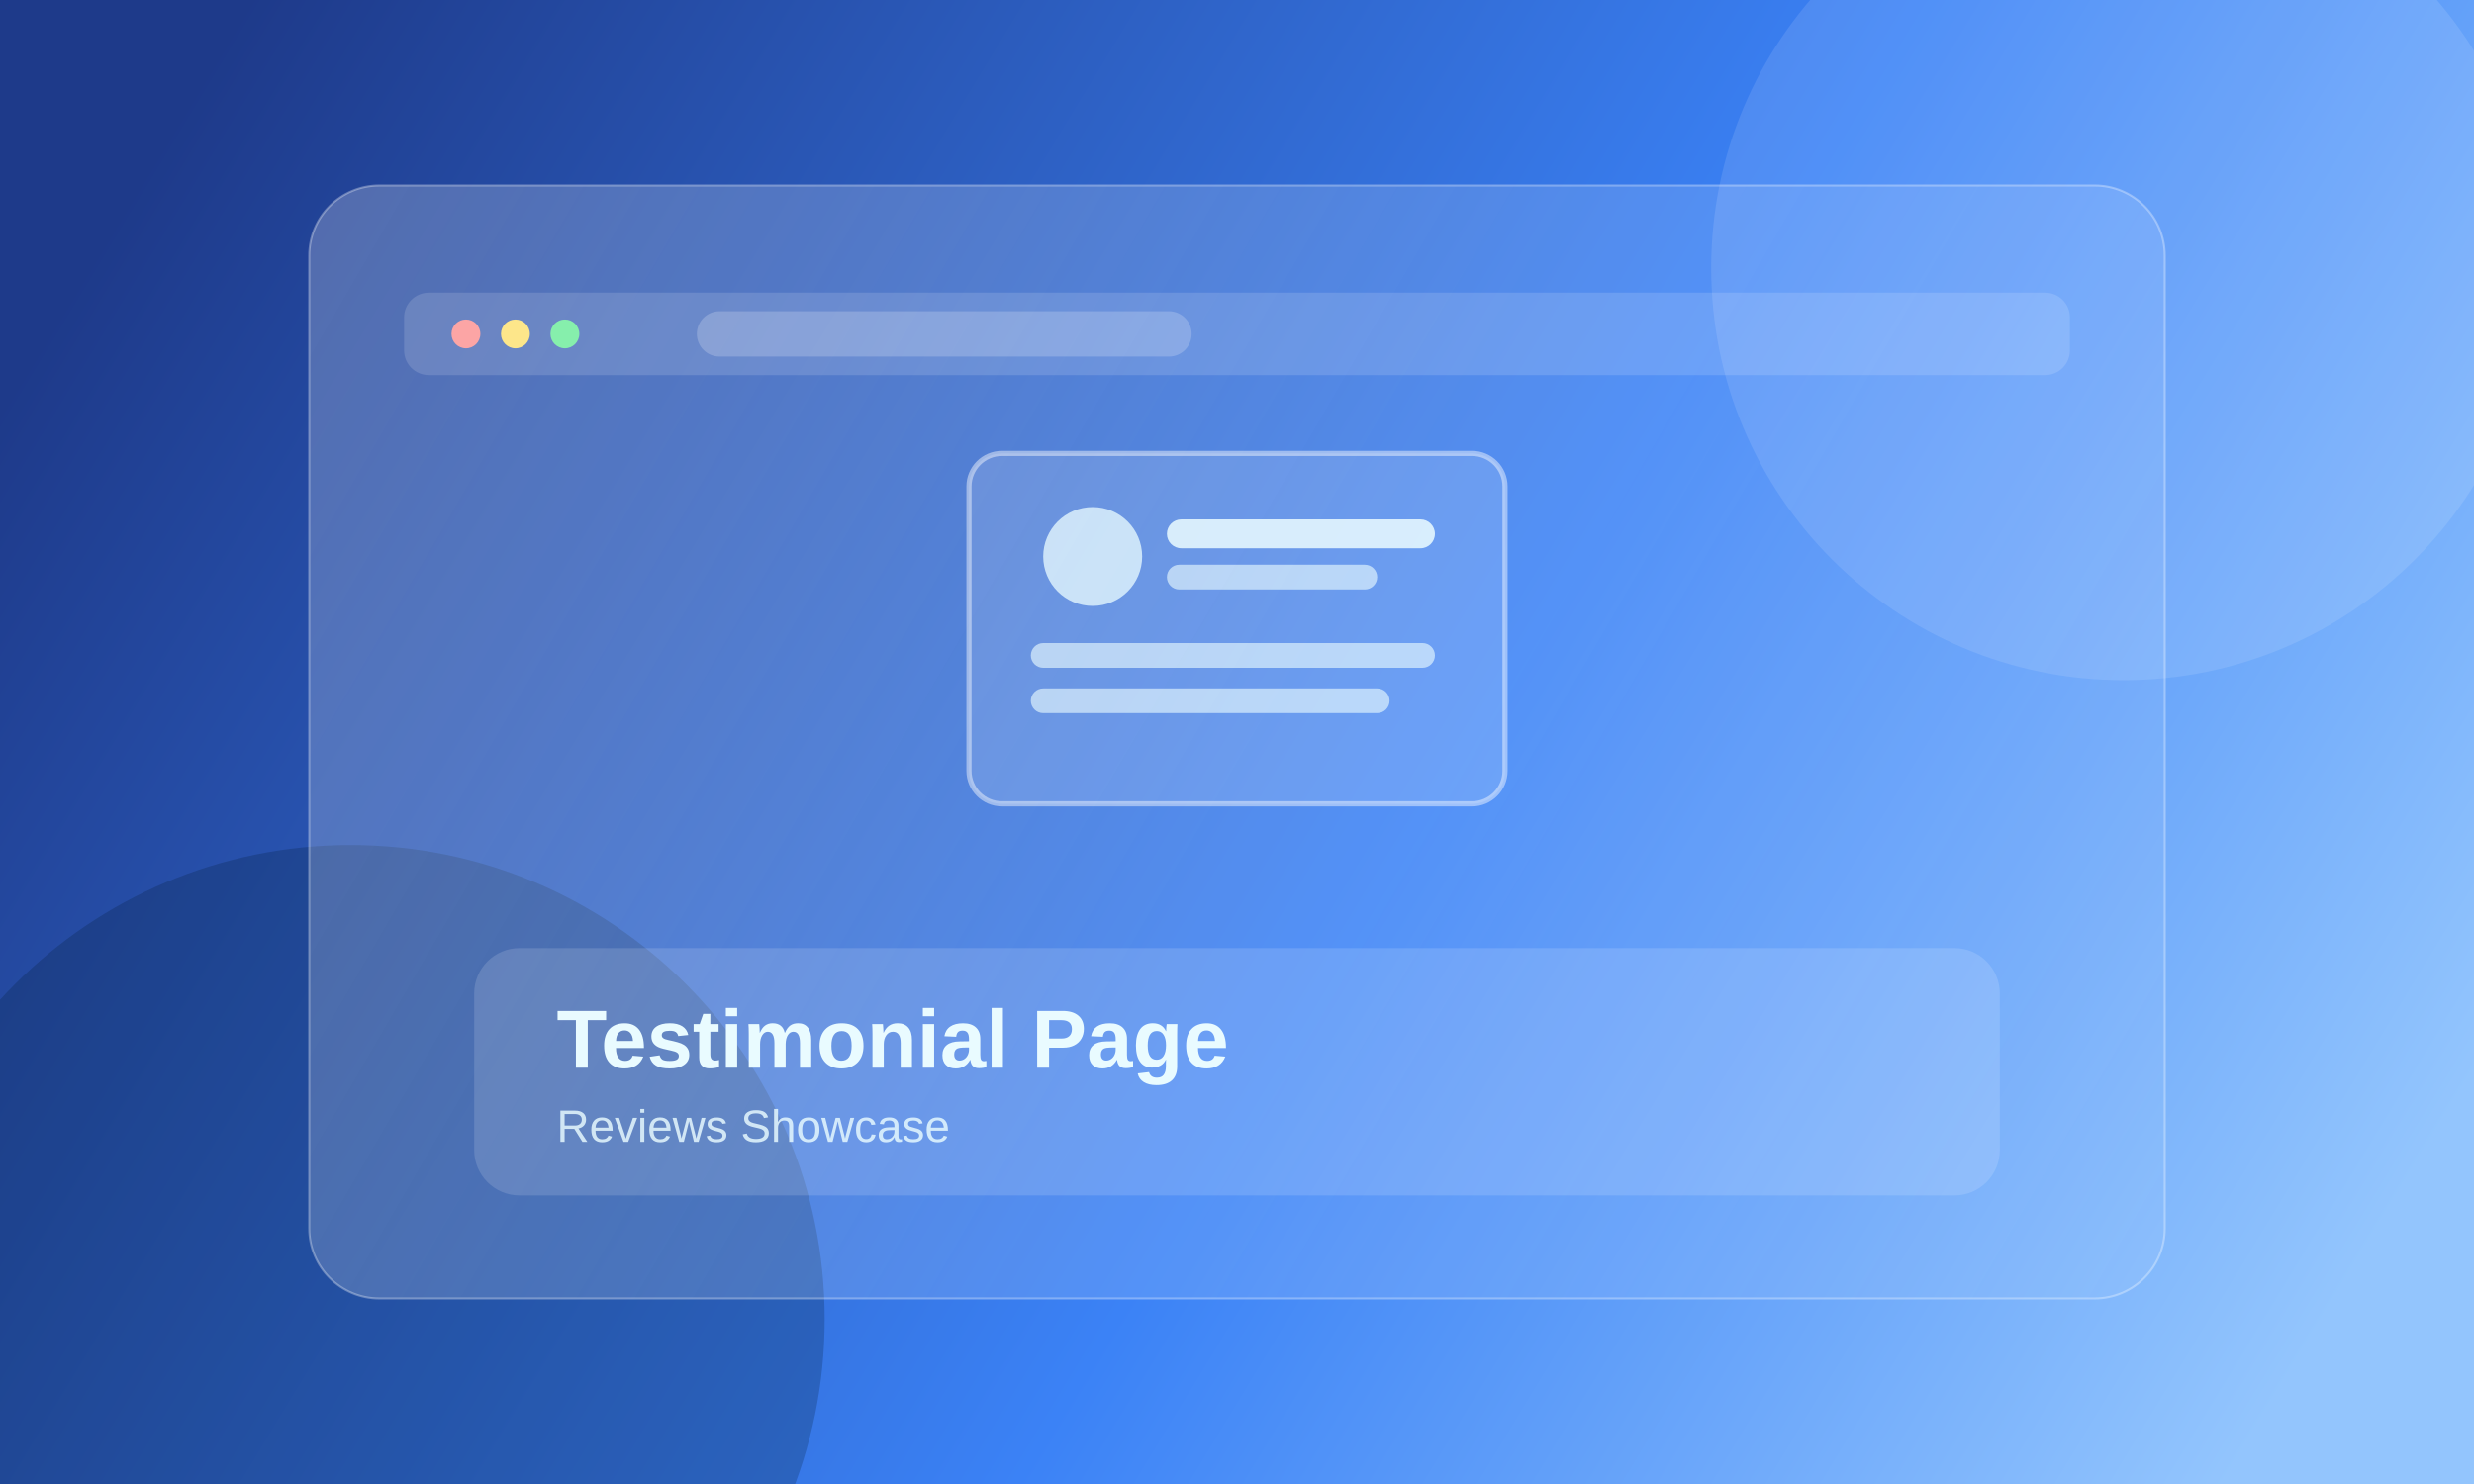
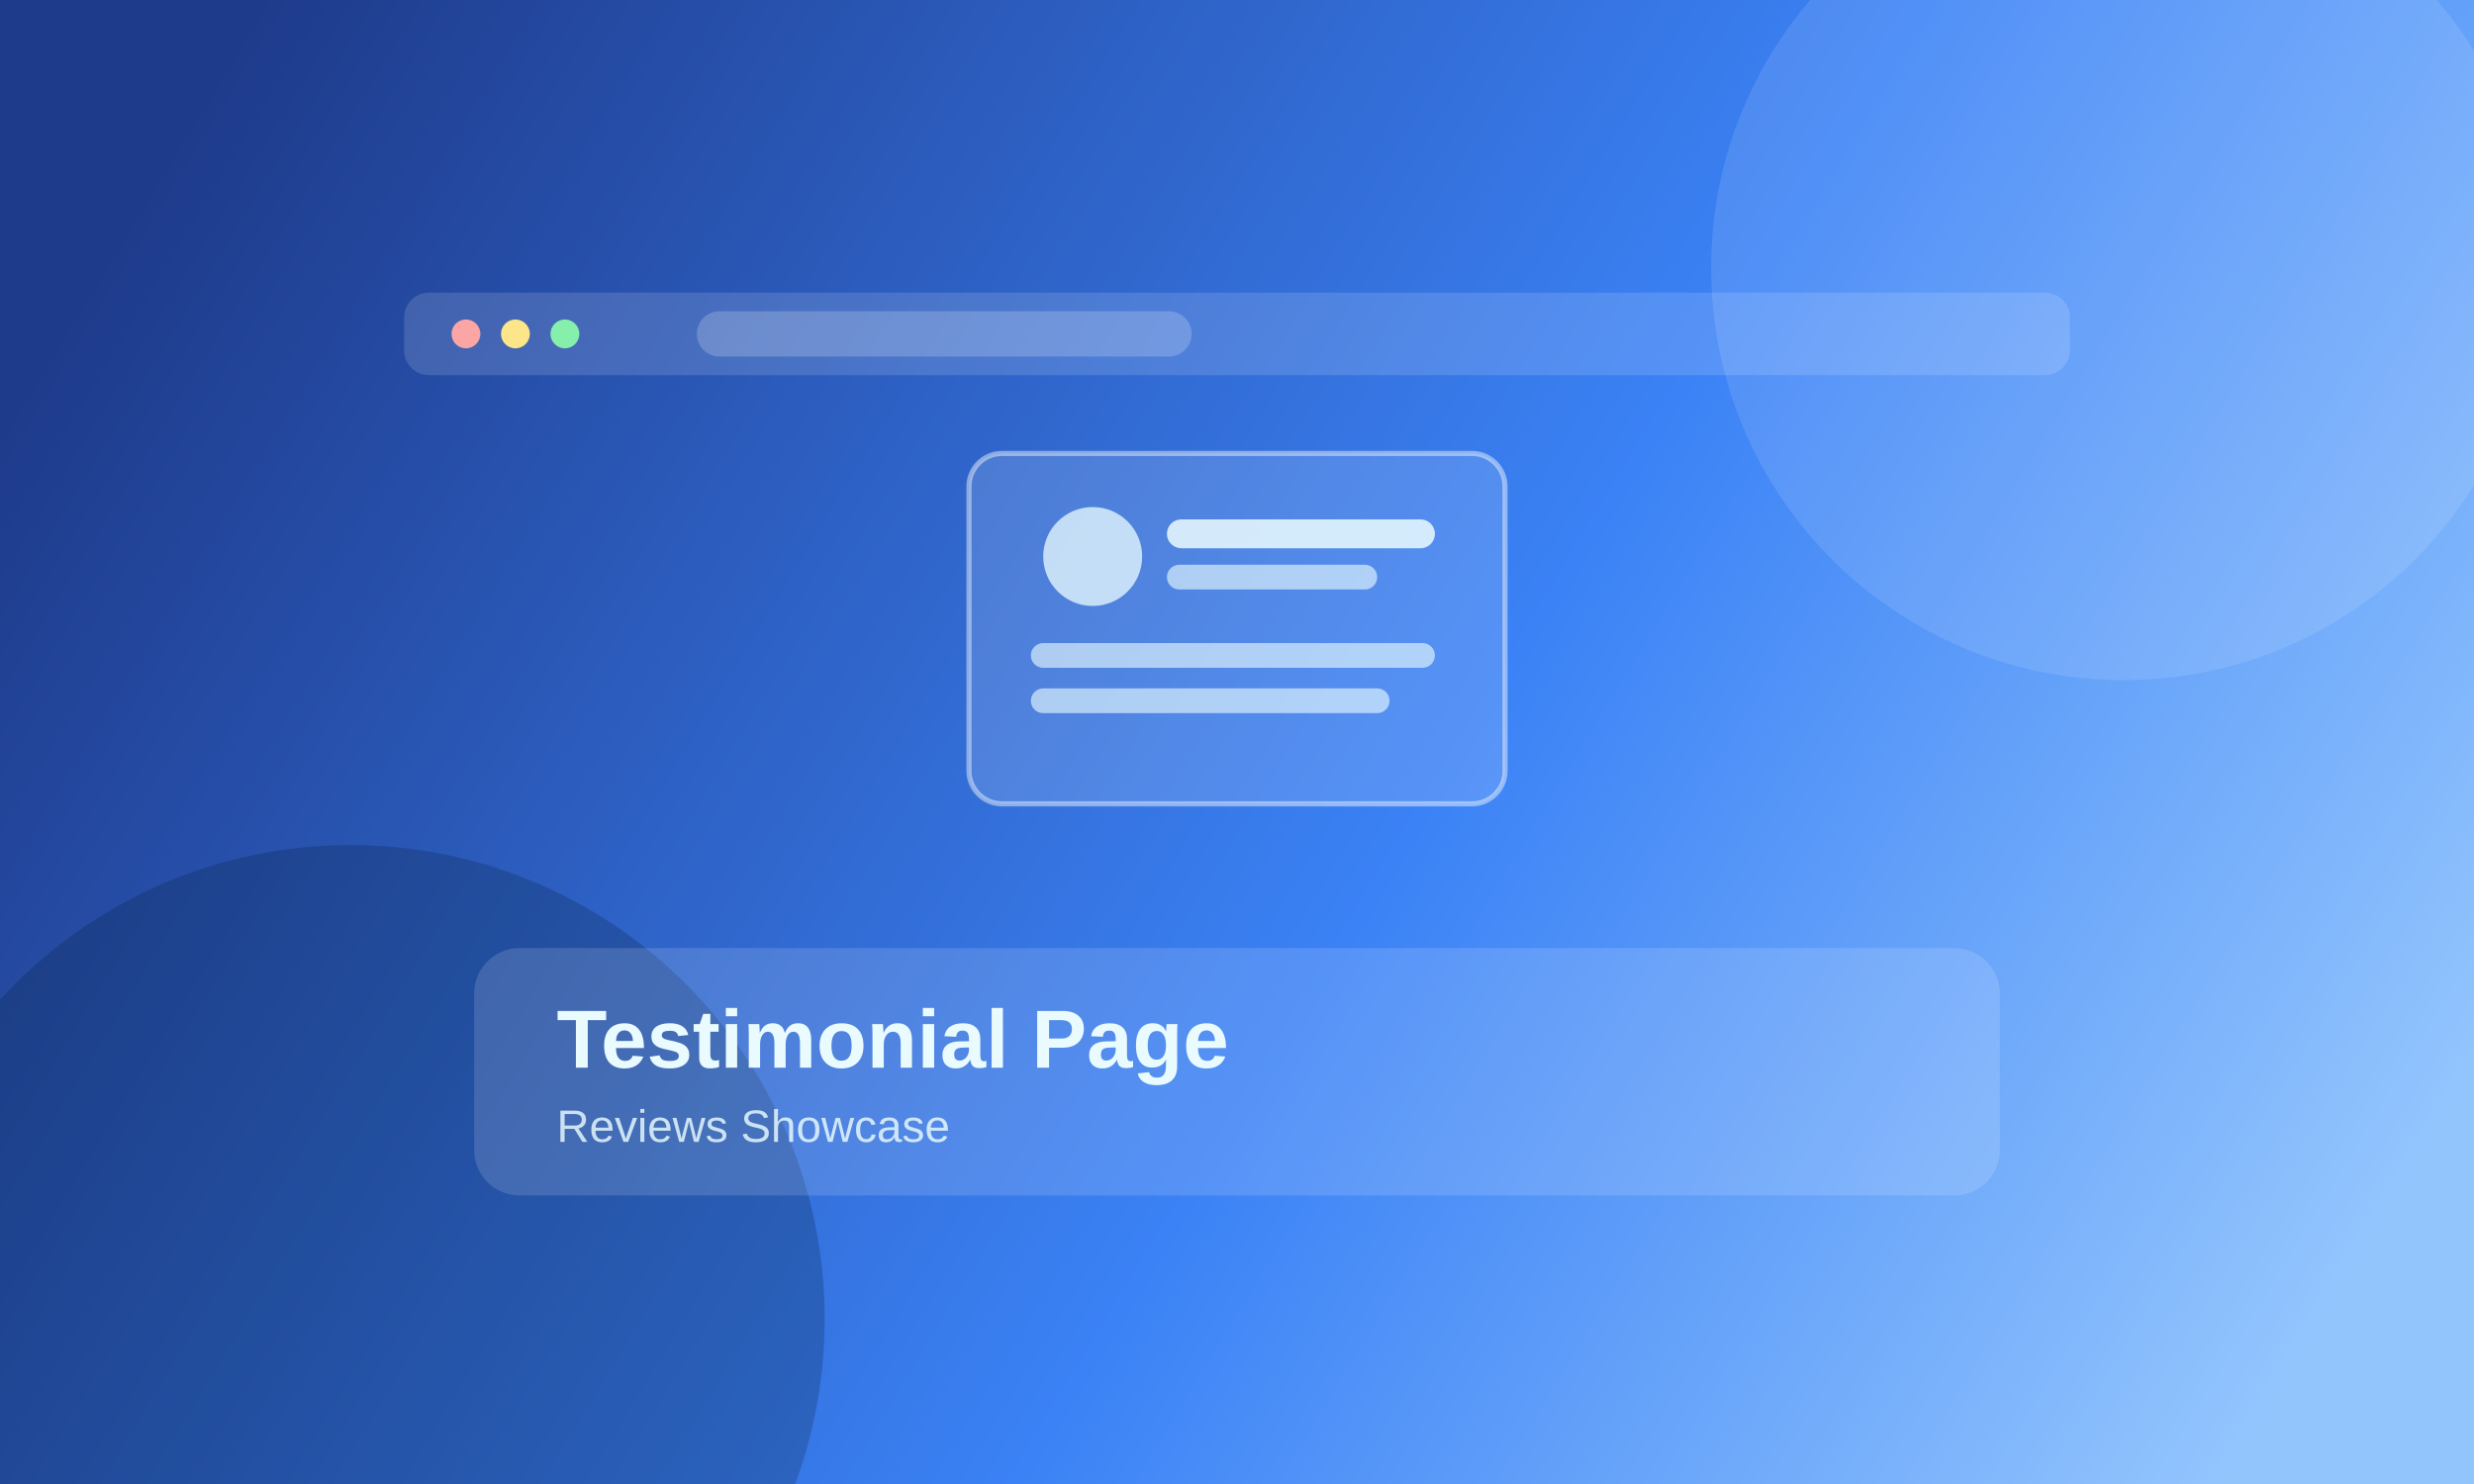
<svg xmlns="http://www.w3.org/2000/svg" width="1200" height="720" viewBox="0 0 1200 720" fill="none" role="img" aria-labelledby="title desc">
  <defs>
    <linearGradient id="bg" x1="90" y1="50" x2="1110" y2="670" gradientUnits="userSpaceOnUse">
      <stop stop-color="#1E3A8A" />
      <stop offset="0.58" stop-color="#3B82F6" />
      <stop offset="1" stop-color="#93C5FD" />
    </linearGradient>
    <linearGradient id="glass" x1="170" y1="110" x2="1030" y2="610" gradientUnits="userSpaceOnUse">
      <stop stop-color="white" stop-opacity="0.22" />
      <stop offset="1" stop-color="white" stop-opacity="0.06" />
    </linearGradient>
  </defs>
  <rect width="1200" height="720" fill="url(#bg)" />
  <circle cx="1030" cy="130" r="200" fill="white" fill-opacity="0.11" />
  <circle cx="170" cy="640" r="230" fill="#011A30" fill-opacity="0.22" />
-   <rect x="150" y="90" width="900" height="540" rx="34" fill="url(#glass)" stroke="rgba(255,255,255,0.32)" />
  <rect x="196" y="142" width="808" height="40" rx="12" fill="rgba(255,255,255,0.14)" />
  <circle cx="226" cy="162" r="7" fill="#FCA5A5" />
  <circle cx="250" cy="162" r="7" fill="#FDE68A" />
  <circle cx="274" cy="162" r="7" fill="#86EFAC" />
  <rect x="338" y="151" width="240" height="22" rx="11" fill="rgba(255,255,255,0.2)" />
  <rect x="470" y="220" width="260" height="170" rx="16" fill="rgba(255,255,255,0.14)" stroke="rgba(255,255,255,0.44)" stroke-width="2.5" />
  <circle cx="530" cy="270" r="24" fill="rgba(233,251,255,0.76)" />
  <rect x="566" y="252" width="130" height="14" rx="7" fill="rgba(233,251,255,0.86)" />
  <rect x="566" y="274" width="102" height="12" rx="6" fill="rgba(233,251,255,0.62)" />
  <rect x="500" y="312" width="196" height="12" rx="6" fill="rgba(233,251,255,0.62)" />
  <rect x="500" y="334" width="174" height="12" rx="6" fill="rgba(233,251,255,0.62)" />
  <rect x="230" y="460" width="740" height="120" rx="22" fill="rgba(255,255,255,0.14)" />
  <text x="270" y="518" fill="#E9FBFF" font-size="40" font-family="Segoe UI, Arial, sans-serif" font-weight="700">Testimonial Page</text>
  <text x="270" y="554" fill="#E9FBFF" fill-opacity="0.82" font-size="22" font-family="Segoe UI, Arial, sans-serif">Reviews Showcase</text>
</svg>
